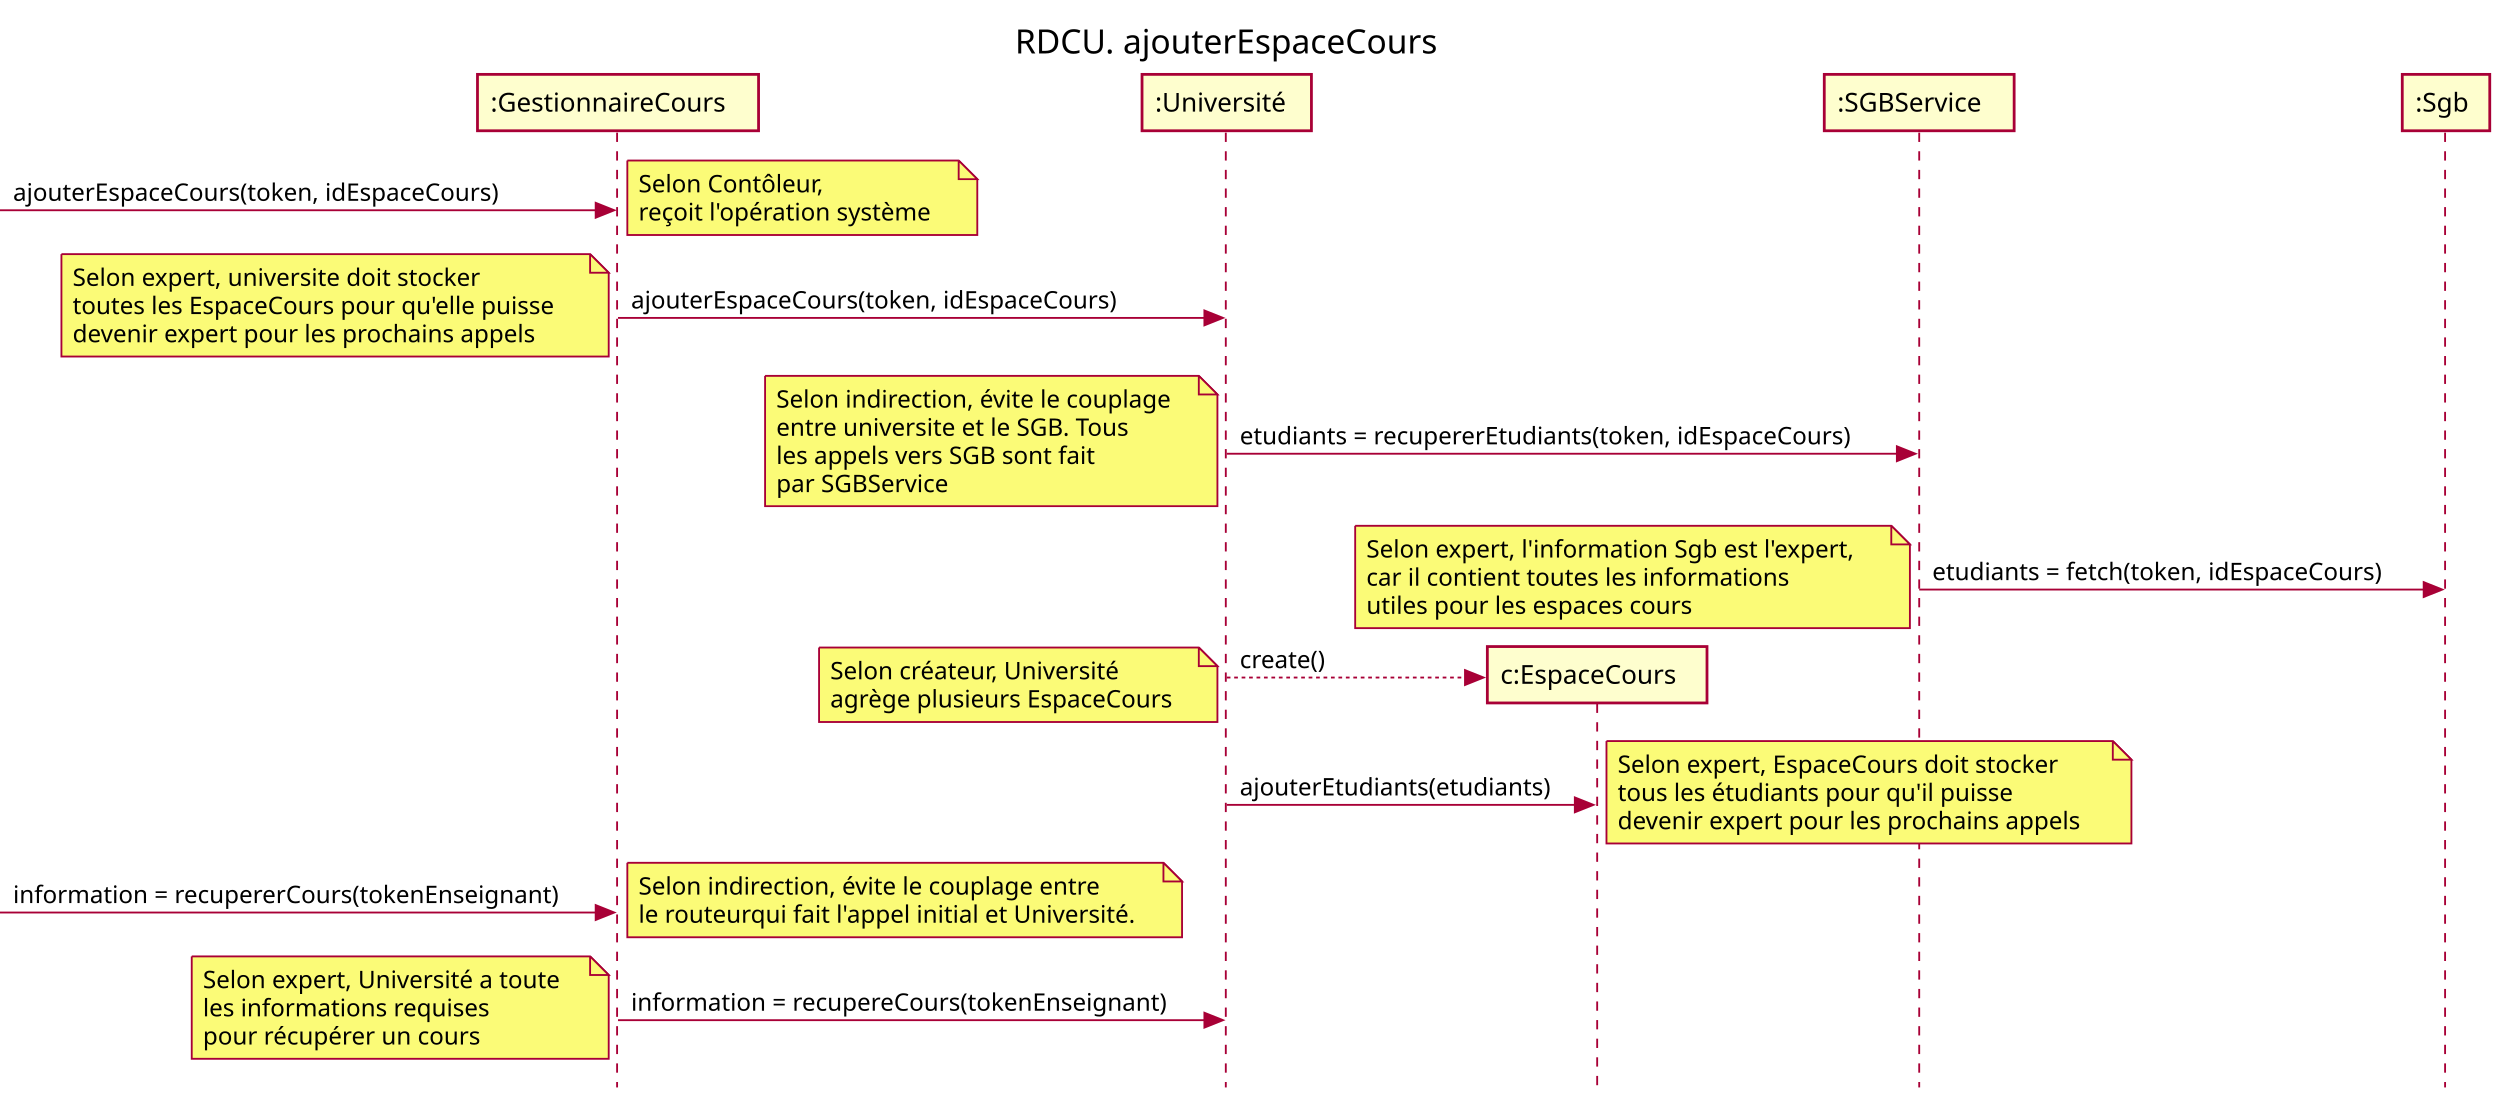
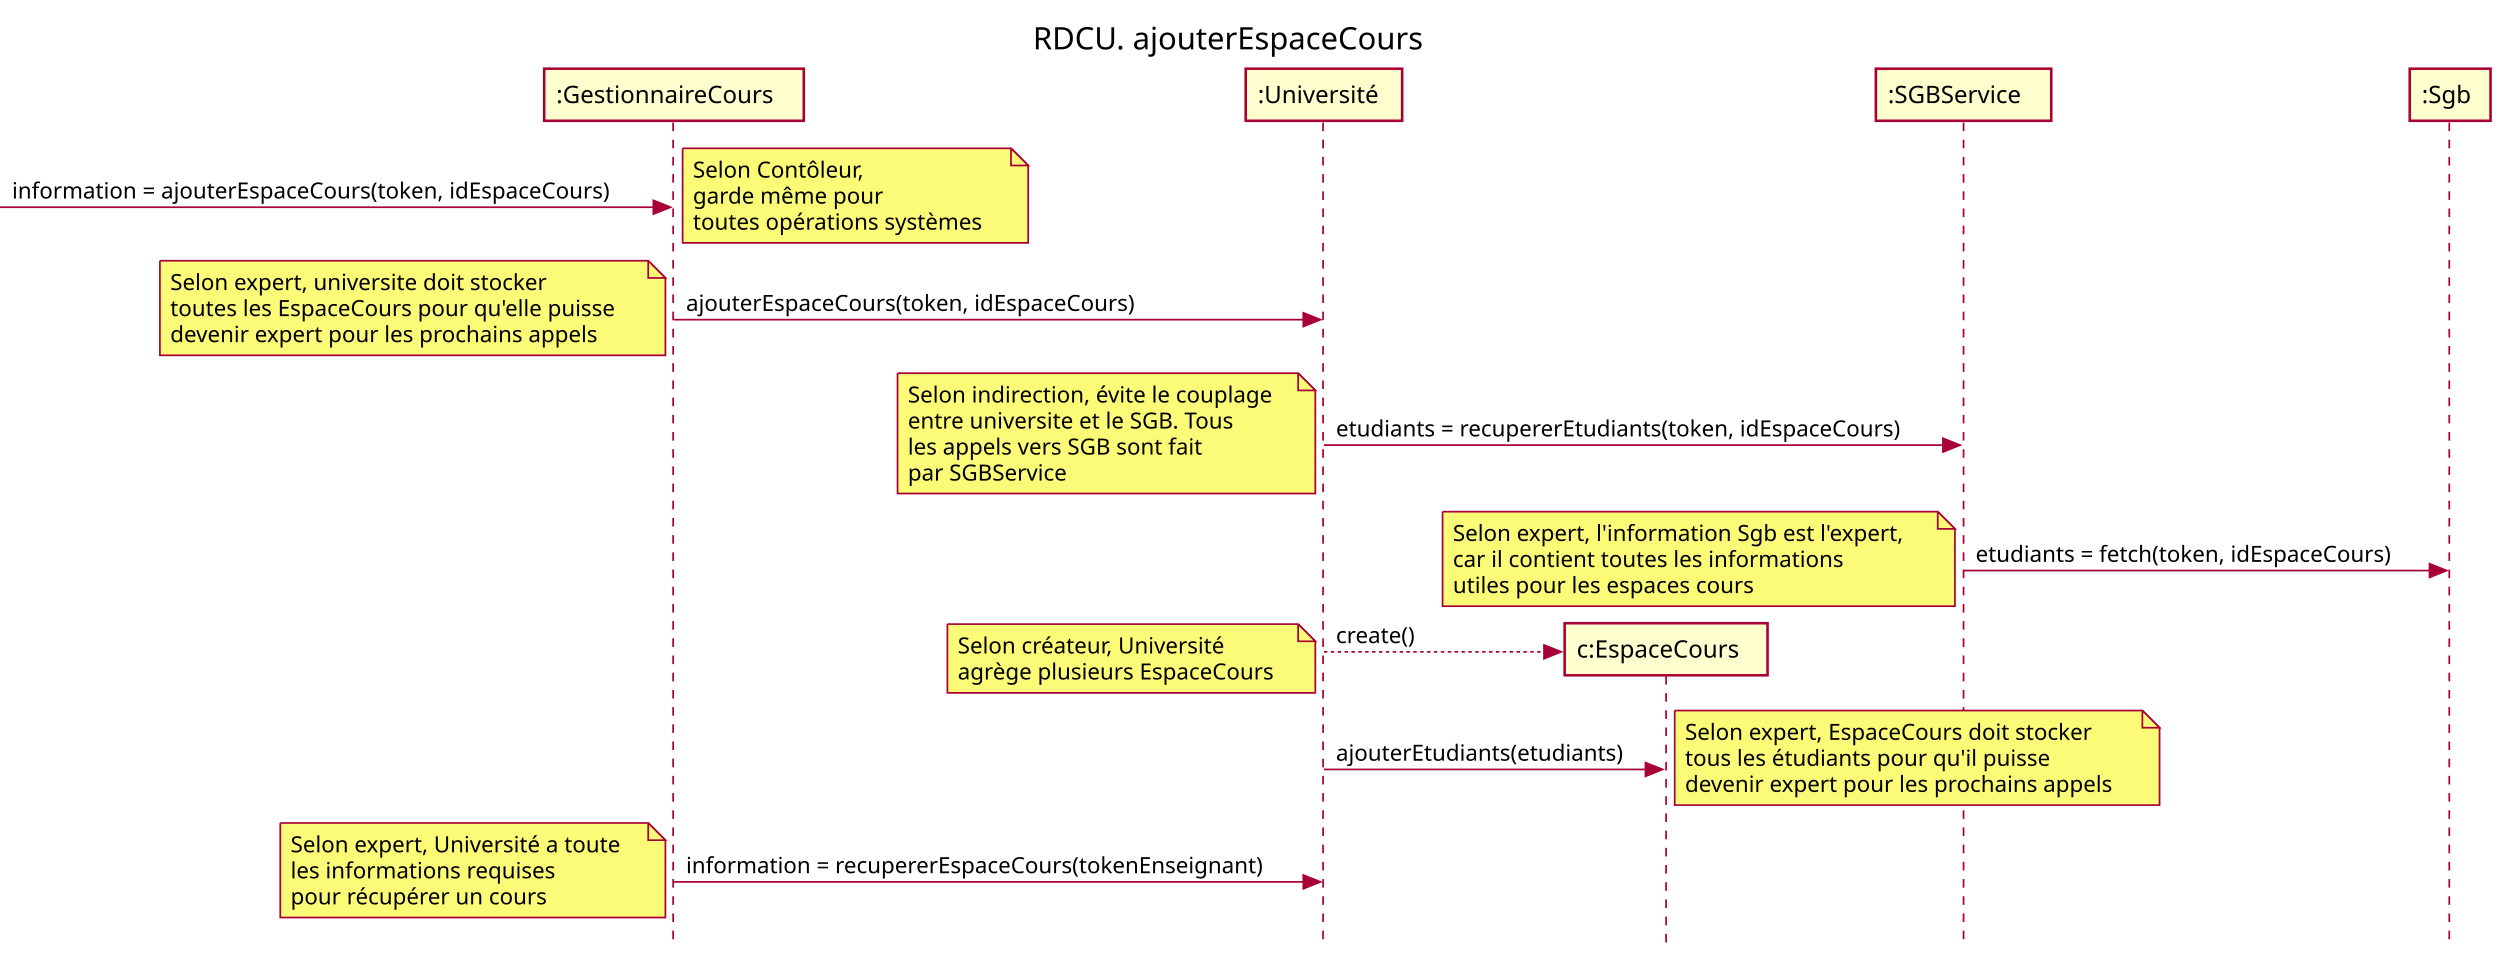
- <svg xmlns="http://www.w3.org/2000/svg" contentScriptType="application/ecmascript" contentStyleType="text/css" height="591px" preserveAspectRatio="none" style="width:1343px;height:591px;background:#FFFFFF;" version="1.1" viewBox="0 0 1343 591" width="1343px" zoomAndPan="magnify">
+ <svg xmlns="http://www.w3.org/2000/svg" contentScriptType="application/ecmascript" contentStyleType="text/css" height="556px" preserveAspectRatio="none" style="width:1454px;height:556px;background:#FFFFFF;" version="1.1" viewBox="0 0 1454 556" width="1454px" zoomAndPan="magnify">
  <defs />
  <g>
-     <text fill="#000000" font-family="Verdana" font-size="18" lengthAdjust="spacing" textLength="252" x="545.25" y="28.708">RDCU. ajouterEspaceCours</text>
-     <line style="stroke:#A80036;stroke-width:1.0;stroke-dasharray:5.0,5.0;" x1="331.5" x2="331.5" y1="71.25" y2="584.172" />
-     <line style="stroke:#A80036;stroke-width:1.0;stroke-dasharray:5.0,5.0;" x1="658.5" x2="658.5" y1="71.25" y2="584.172" />
-     <line style="stroke:#A80036;stroke-width:1.0;stroke-dasharray:5.0,5.0;" x1="858" x2="858" y1="377.977" y2="584.172" />
-     <line style="stroke:#A80036;stroke-width:1.0;stroke-dasharray:5.0,5.0;" x1="1031" x2="1031" y1="71.25" y2="584.172" />
-     <line style="stroke:#A80036;stroke-width:1.0;stroke-dasharray:5.0,5.0;" x1="1313.5" x2="1313.5" y1="71.25" y2="584.172" />
-     <rect fill="#FEFECE" height="30.297" style="stroke:#A80036;stroke-width:1.5;" width="151" x="256.5" y="39.953" />
-     <text fill="#000000" font-family="Verdana" font-size="14" lengthAdjust="spacing" textLength="137" x="263.5" y="59.948">:GestionnaireCours</text>
-     <rect fill="#FEFECE" height="30.297" style="stroke:#A80036;stroke-width:1.5;" width="91" x="613.5" y="39.953" />
-     <text fill="#000000" font-family="Verdana" font-size="14" lengthAdjust="spacing" textLength="77" x="620.5" y="59.948">:Université</text>
-     <rect fill="#FEFECE" height="30.297" style="stroke:#A80036;stroke-width:1.5;" width="102" x="980" y="39.953" />
-     <text fill="#000000" font-family="Verdana" font-size="14" lengthAdjust="spacing" textLength="88" x="987" y="59.948">:SGBService</text>
-     <rect fill="#FEFECE" height="30.297" style="stroke:#A80036;stroke-width:1.5;" width="47" x="1290.5" y="39.953" />
-     <text fill="#000000" font-family="Verdana" font-size="14" lengthAdjust="spacing" textLength="33" x="1297.5" y="59.948">:Sgb</text>
-     <polygon fill="#A80036" points="320,108.949,330,112.949,320,116.949" style="stroke:#A80036;stroke-width:1.0;" />
-     <line style="stroke:#A80036;stroke-width:1.0;" x1="0" x2="326" y1="112.949" y2="112.949" />
-     <text fill="#000000" font-family="Verdana" font-size="13" lengthAdjust="spacing" textLength="276" x="7" y="107.883">ajouterEspaceCours(token, idEspaceCours)</text>
-     <path d="M337,86.25 L337,126.25 L525,126.25 L525,96.25 L515,86.25 L337,86.25 " fill="#FBFB77" style="stroke:#A80036;stroke-width:1.0;" />
-     <path d="M515,86.25 L515,96.25 L525,96.25 L515,86.25 " fill="#FBFB77" style="stroke:#A80036;stroke-width:1.0;" />
-     <text fill="#000000" font-family="Verdana" font-size="13" lengthAdjust="spacing" textLength="105" x="343" y="103.317">Selon Contôleur,</text>
-     <text fill="#000000" font-family="Verdana" font-size="13" lengthAdjust="spacing" textLength="167" x="343" y="118.45">reçoit l'opération système</text>
-     <polygon fill="#A80036" points="647,166.781,657,170.781,647,174.781" style="stroke:#A80036;stroke-width:1.0;" />
-     <line style="stroke:#A80036;stroke-width:1.0;" x1="332" x2="653" y1="170.781" y2="170.781" />
-     <text fill="#000000" font-family="Verdana" font-size="13" lengthAdjust="spacing" textLength="276" x="339" y="165.715">ajouterEspaceCours(token, idEspaceCours)</text>
-     <path d="M33,136.516 L33,191.516 L327,191.516 L327,146.516 L317,136.516 L33,136.516 " fill="#FBFB77" style="stroke:#A80036;stroke-width:1.0;" />
-     <path d="M317,136.516 L317,146.516 L327,146.516 L317,136.516 " fill="#FBFB77" style="stroke:#A80036;stroke-width:1.0;" />
-     <text fill="#000000" font-family="Verdana" font-size="13" lengthAdjust="spacing" textLength="231" x="39" y="153.583">Selon expert, universite doit stocker</text>
-     <text fill="#000000" font-family="Verdana" font-size="13" lengthAdjust="spacing" textLength="273" x="39" y="168.715">toutes les EspaceCours pour qu'elle puisse</text>
-     <text fill="#000000" font-family="Verdana" font-size="13" lengthAdjust="spacing" textLength="261" x="39" y="183.848">devenir expert pour les prochains appels</text>
-     <polygon fill="#A80036" points="1019,239.746,1029,243.746,1019,247.746" style="stroke:#A80036;stroke-width:1.0;" />
-     <line style="stroke:#A80036;stroke-width:1.0;" x1="659" x2="1025" y1="243.746" y2="243.746" />
-     <text fill="#000000" font-family="Verdana" font-size="13" lengthAdjust="spacing" textLength="348" x="666" y="238.68">etudiants = recupererEtudiants(token, idEspaceCours)</text>
-     <path d="M411,201.914 L411,271.914 L654,271.914 L654,211.914 L644,201.914 L411,201.914 " fill="#FBFB77" style="stroke:#A80036;stroke-width:1.0;" />
-     <path d="M644,201.914 L644,211.914 L654,211.914 L644,201.914 " fill="#FBFB77" style="stroke:#A80036;stroke-width:1.0;" />
-     <text fill="#000000" font-family="Verdana" font-size="13" lengthAdjust="spacing" textLength="222" x="417" y="218.981">Selon indirection, évite le couplage</text>
-     <text fill="#000000" font-family="Verdana" font-size="13" lengthAdjust="spacing" textLength="202" x="417" y="234.114">entre universite et le SGB. Tous</text>
-     <text fill="#000000" font-family="Verdana" font-size="13" lengthAdjust="spacing" textLength="183" x="417" y="249.247">les appels vers SGB sont fait</text>
-     <text fill="#000000" font-family="Verdana" font-size="13" lengthAdjust="spacing" textLength="98" x="417" y="264.379">par SGBService</text>
-     <polygon fill="#A80036" points="1302,312.711,1312,316.711,1302,320.711" style="stroke:#A80036;stroke-width:1.0;" />
-     <line style="stroke:#A80036;stroke-width:1.0;" x1="1031" x2="1308" y1="316.711" y2="316.711" />
-     <text fill="#000000" font-family="Verdana" font-size="13" lengthAdjust="spacing" textLength="259" x="1038" y="311.645">etudiants = fetch(token, idEspaceCours)</text>
-     <path d="M728,282.445 L728,337.445 L1026,337.445 L1026,292.445 L1016,282.445 L728,282.445 " fill="#FBFB77" style="stroke:#A80036;stroke-width:1.0;" />
-     <path d="M1016,282.445 L1016,292.445 L1026,292.445 L1016,282.445 " fill="#FBFB77" style="stroke:#A80036;stroke-width:1.0;" />
-     <text fill="#000000" font-family="Verdana" font-size="13" lengthAdjust="spacing" textLength="277" x="734" y="299.512">Selon expert, l'information Sgb est l'expert,</text>
-     <text fill="#000000" font-family="Verdana" font-size="13" lengthAdjust="spacing" textLength="238" x="734" y="314.645">car il contient toutes les informations</text>
-     <text fill="#000000" font-family="Verdana" font-size="13" lengthAdjust="spacing" textLength="185" x="734" y="329.778">utiles pour les espaces cours</text>
-     <polygon fill="#A80036" points="787,359.977,797,363.977,787,367.977" style="stroke:#A80036;stroke-width:1.0;" />
-     <line style="stroke:#A80036;stroke-width:1.0;stroke-dasharray:2.0,2.0;" x1="659" x2="793" y1="363.977" y2="363.977" />
-     <text fill="#000000" font-family="Verdana" font-size="13" lengthAdjust="spacing" textLength="51" x="666" y="358.911">create()</text>
-     <rect fill="#FEFECE" height="30.297" style="stroke:#A80036;stroke-width:1.5;" width="118" x="799" y="347.328" />
-     <text fill="#000000" font-family="Verdana" font-size="14" lengthAdjust="spacing" textLength="104" x="806" y="367.323">c:EspaceCours</text>
-     <path d="M440,347.844 L440,387.844 L654,387.844 L654,357.844 L644,347.844 L440,347.844 " fill="#FBFB77" style="stroke:#A80036;stroke-width:1.0;" />
-     <path d="M644,347.844 L644,357.844 L654,357.844 L644,347.844 " fill="#FBFB77" style="stroke:#A80036;stroke-width:1.0;" />
-     <text fill="#000000" font-family="Verdana" font-size="13" lengthAdjust="spacing" textLength="165" x="446" y="364.911">Selon créateur, Université</text>
-     <text fill="#000000" font-family="Verdana" font-size="13" lengthAdjust="spacing" textLength="193" x="446" y="380.043">agrège plusieurs EspaceCours</text>
-     <polygon fill="#A80036" points="846,428.375,856,432.375,846,436.375" style="stroke:#A80036;stroke-width:1.0;" />
-     <line style="stroke:#A80036;stroke-width:1.0;" x1="659" x2="852" y1="432.375" y2="432.375" />
-     <text fill="#000000" font-family="Verdana" font-size="13" lengthAdjust="spacing" textLength="175" x="666" y="427.309">ajouterEtudiants(etudiants)</text>
-     <path d="M863,398.109 L863,453.109 L1145,453.109 L1145,408.109 L1135,398.109 L863,398.109 " fill="#FBFB77" style="stroke:#A80036;stroke-width:1.0;" />
-     <path d="M1135,398.109 L1135,408.109 L1145,408.109 L1135,398.109 " fill="#FBFB77" style="stroke:#A80036;stroke-width:1.0;" />
-     <text fill="#000000" font-family="Verdana" font-size="13" lengthAdjust="spacing" textLength="251" x="869" y="415.176">Selon expert, EspaceCours doit stocker</text>
-     <text fill="#000000" font-family="Verdana" font-size="13" lengthAdjust="spacing" textLength="221" x="869" y="430.309">tous les étudiants pour qu'il puisse</text>
-     <text fill="#000000" font-family="Verdana" font-size="13" lengthAdjust="spacing" textLength="261" x="869" y="445.442">devenir expert pour les prochains appels</text>
-     <polygon fill="#A80036" points="320,486.207,330,490.207,320,494.207" style="stroke:#A80036;stroke-width:1.0;" />
-     <line style="stroke:#A80036;stroke-width:1.0;" x1="0" x2="326" y1="490.207" y2="490.207" />
-     <text fill="#000000" font-family="Verdana" font-size="13" lengthAdjust="spacing" textLength="308" x="7" y="485.141">information = recupererCours(tokenEnseignant)</text>
-     <path d="M337,463.508 L337,503.508 L635,503.508 L635,473.508 L625,463.508 L337,463.508 " fill="#FBFB77" style="stroke:#A80036;stroke-width:1.0;" />
-     <path d="M625,463.508 L625,473.508 L635,473.508 L625,463.508 " fill="#FBFB77" style="stroke:#A80036;stroke-width:1.0;" />
-     <text fill="#000000" font-family="Verdana" font-size="13" lengthAdjust="spacing" textLength="260" x="343" y="480.575">Selon indirection, évite le couplage entre</text>
-     <text fill="#000000" font-family="Verdana" font-size="13" lengthAdjust="spacing" textLength="277" x="343" y="495.707">le routeurqui fait l'appel initial et Université.</text>
-     <polygon fill="#A80036" points="647,544.039,657,548.039,647,552.039" style="stroke:#A80036;stroke-width:1.0;" />
-     <line style="stroke:#A80036;stroke-width:1.0;" x1="332" x2="653" y1="548.039" y2="548.039" />
-     <text fill="#000000" font-family="Verdana" font-size="13" lengthAdjust="spacing" textLength="303" x="339" y="542.973">information = recupereCours(tokenEnseignant)</text>
-     <path d="M103,513.773 L103,568.773 L327,568.773 L327,523.773 L317,513.773 L103,513.773 " fill="#FBFB77" style="stroke:#A80036;stroke-width:1.0;" />
-     <path d="M317,513.773 L317,523.773 L327,523.773 L317,513.773 " fill="#FBFB77" style="stroke:#A80036;stroke-width:1.0;" />
-     <text fill="#000000" font-family="Verdana" font-size="13" lengthAdjust="spacing" textLength="203" x="109" y="530.84">Selon expert, Université a toute</text>
-     <text fill="#000000" font-family="Verdana" font-size="13" lengthAdjust="spacing" textLength="161" x="109" y="545.973">les informations requises</text>
-     <text fill="#000000" font-family="Verdana" font-size="13" lengthAdjust="spacing" textLength="154" x="109" y="561.106">pour récupérer un cours</text>
+     <text fill="#000000" font-family="Verdana" font-size="18" lengthAdjust="spacing" textLength="252" x="600.75" y="28.708">RDCU. ajouterEspaceCours</text>
+     <line style="stroke:#A80036;stroke-width:1.0;stroke-dasharray:5.0,5.0;" x1="391.5" x2="391.5" y1="71.25" y2="549.039" />
+     <line style="stroke:#A80036;stroke-width:1.0;stroke-dasharray:5.0,5.0;" x1="769.5" x2="769.5" y1="71.25" y2="549.039" />
+     <line style="stroke:#A80036;stroke-width:1.0;stroke-dasharray:5.0,5.0;" x1="969" x2="969" y1="393.109" y2="549.039" />
+     <line style="stroke:#A80036;stroke-width:1.0;stroke-dasharray:5.0,5.0;" x1="1142" x2="1142" y1="71.25" y2="549.039" />
+     <line style="stroke:#A80036;stroke-width:1.0;stroke-dasharray:5.0,5.0;" x1="1424.5" x2="1424.5" y1="71.25" y2="549.039" />
+     <rect fill="#FEFECE" height="30.297" style="stroke:#A80036;stroke-width:1.5;" width="151" x="316.5" y="39.953" />
+     <text fill="#000000" font-family="Verdana" font-size="14" lengthAdjust="spacing" textLength="137" x="323.5" y="59.948">:GestionnaireCours</text>
+     <rect fill="#FEFECE" height="30.297" style="stroke:#A80036;stroke-width:1.5;" width="91" x="724.5" y="39.953" />
+     <text fill="#000000" font-family="Verdana" font-size="14" lengthAdjust="spacing" textLength="77" x="731.5" y="59.948">:Université</text>
+     <rect fill="#FEFECE" height="30.297" style="stroke:#A80036;stroke-width:1.5;" width="102" x="1091" y="39.953" />
+     <text fill="#000000" font-family="Verdana" font-size="14" lengthAdjust="spacing" textLength="88" x="1098" y="59.948">:SGBService</text>
+     <rect fill="#FEFECE" height="30.297" style="stroke:#A80036;stroke-width:1.5;" width="47" x="1401.5" y="39.953" />
+     <text fill="#000000" font-family="Verdana" font-size="14" lengthAdjust="spacing" textLength="33" x="1408.5" y="59.948">:Sgb</text>
+     <polygon fill="#A80036" points="380,116.516,390,120.516,380,124.516" style="stroke:#A80036;stroke-width:1.0;" />
+     <line style="stroke:#A80036;stroke-width:1.0;" x1="0" x2="386" y1="120.516" y2="120.516" />
+     <text fill="#000000" font-family="Verdana" font-size="13" lengthAdjust="spacing" textLength="368" x="7" y="115.45">information = ajouterEspaceCours(token, idEspaceCours)</text>
+     <path d="M397,86.25 L397,141.25 L598,141.25 L598,96.25 L588,86.25 L397,86.25 " fill="#FBFB77" style="stroke:#A80036;stroke-width:1.0;" />
+     <path d="M588,86.25 L588,96.25 L598,96.25 L588,86.25 " fill="#FBFB77" style="stroke:#A80036;stroke-width:1.0;" />
+     <text fill="#000000" font-family="Verdana" font-size="13" lengthAdjust="spacing" textLength="105" x="403" y="103.317">Selon Contôleur,</text>
+     <text fill="#000000" font-family="Verdana" font-size="13" lengthAdjust="spacing" textLength="116" x="403" y="118.45">garde même pour</text>
+     <text fill="#000000" font-family="Verdana" font-size="13" lengthAdjust="spacing" textLength="180" x="403" y="133.583">toutes opérations systèmes</text>
+     <polygon fill="#A80036" points="758,181.914,768,185.914,758,189.914" style="stroke:#A80036;stroke-width:1.0;" />
+     <line style="stroke:#A80036;stroke-width:1.0;" x1="392" x2="764" y1="185.914" y2="185.914" />
+     <text fill="#000000" font-family="Verdana" font-size="13" lengthAdjust="spacing" textLength="276" x="399" y="180.848">ajouterEspaceCours(token, idEspaceCours)</text>
+     <path d="M93,151.648 L93,206.648 L387,206.648 L387,161.648 L377,151.648 L93,151.648 " fill="#FBFB77" style="stroke:#A80036;stroke-width:1.0;" />
+     <path d="M377,151.648 L377,161.648 L387,161.648 L377,151.648 " fill="#FBFB77" style="stroke:#A80036;stroke-width:1.0;" />
+     <text fill="#000000" font-family="Verdana" font-size="13" lengthAdjust="spacing" textLength="231" x="99" y="168.715">Selon expert, universite doit stocker</text>
+     <text fill="#000000" font-family="Verdana" font-size="13" lengthAdjust="spacing" textLength="273" x="99" y="183.848">toutes les EspaceCours pour qu'elle puisse</text>
+     <text fill="#000000" font-family="Verdana" font-size="13" lengthAdjust="spacing" textLength="261" x="99" y="198.981">devenir expert pour les prochains appels</text>
+     <polygon fill="#A80036" points="1130,254.879,1140,258.879,1130,262.879" style="stroke:#A80036;stroke-width:1.0;" />
+     <line style="stroke:#A80036;stroke-width:1.0;" x1="770" x2="1136" y1="258.879" y2="258.879" />
+     <text fill="#000000" font-family="Verdana" font-size="13" lengthAdjust="spacing" textLength="348" x="777" y="253.813">etudiants = recupererEtudiants(token, idEspaceCours)</text>
+     <path d="M522,217.047 L522,287.047 L765,287.047 L765,227.047 L755,217.047 L522,217.047 " fill="#FBFB77" style="stroke:#A80036;stroke-width:1.0;" />
+     <path d="M755,217.047 L755,227.047 L765,227.047 L755,217.047 " fill="#FBFB77" style="stroke:#A80036;stroke-width:1.0;" />
+     <text fill="#000000" font-family="Verdana" font-size="13" lengthAdjust="spacing" textLength="222" x="528" y="234.114">Selon indirection, évite le couplage</text>
+     <text fill="#000000" font-family="Verdana" font-size="13" lengthAdjust="spacing" textLength="202" x="528" y="249.247">entre universite et le SGB. Tous</text>
+     <text fill="#000000" font-family="Verdana" font-size="13" lengthAdjust="spacing" textLength="183" x="528" y="264.379">les appels vers SGB sont fait</text>
+     <text fill="#000000" font-family="Verdana" font-size="13" lengthAdjust="spacing" textLength="98" x="528" y="279.512">par SGBService</text>
+     <polygon fill="#A80036" points="1413,327.844,1423,331.844,1413,335.844" style="stroke:#A80036;stroke-width:1.0;" />
+     <line style="stroke:#A80036;stroke-width:1.0;" x1="1142" x2="1419" y1="331.844" y2="331.844" />
+     <text fill="#000000" font-family="Verdana" font-size="13" lengthAdjust="spacing" textLength="259" x="1149" y="326.778">etudiants = fetch(token, idEspaceCours)</text>
+     <path d="M839,297.578 L839,352.578 L1137,352.578 L1137,307.578 L1127,297.578 L839,297.578 " fill="#FBFB77" style="stroke:#A80036;stroke-width:1.0;" />
+     <path d="M1127,297.578 L1127,307.578 L1137,307.578 L1127,297.578 " fill="#FBFB77" style="stroke:#A80036;stroke-width:1.0;" />
+     <text fill="#000000" font-family="Verdana" font-size="13" lengthAdjust="spacing" textLength="277" x="845" y="314.645">Selon expert, l'information Sgb est l'expert,</text>
+     <text fill="#000000" font-family="Verdana" font-size="13" lengthAdjust="spacing" textLength="238" x="845" y="329.778">car il contient toutes les informations</text>
+     <text fill="#000000" font-family="Verdana" font-size="13" lengthAdjust="spacing" textLength="185" x="845" y="344.911">utiles pour les espaces cours</text>
+     <polygon fill="#A80036" points="898,375.109,908,379.109,898,383.109" style="stroke:#A80036;stroke-width:1.0;" />
+     <line style="stroke:#A80036;stroke-width:1.0;stroke-dasharray:2.0,2.0;" x1="770" x2="904" y1="379.109" y2="379.109" />
+     <text fill="#000000" font-family="Verdana" font-size="13" lengthAdjust="spacing" textLength="51" x="777" y="374.043">create()</text>
+     <rect fill="#FEFECE" height="30.297" style="stroke:#A80036;stroke-width:1.5;" width="118" x="910" y="362.461" />
+     <text fill="#000000" font-family="Verdana" font-size="14" lengthAdjust="spacing" textLength="104" x="917" y="382.456">c:EspaceCours</text>
+     <path d="M551,362.977 L551,402.977 L765,402.977 L765,372.977 L755,362.977 L551,362.977 " fill="#FBFB77" style="stroke:#A80036;stroke-width:1.0;" />
+     <path d="M755,362.977 L755,372.977 L765,372.977 L755,362.977 " fill="#FBFB77" style="stroke:#A80036;stroke-width:1.0;" />
+     <text fill="#000000" font-family="Verdana" font-size="13" lengthAdjust="spacing" textLength="165" x="557" y="380.043">Selon créateur, Université</text>
+     <text fill="#000000" font-family="Verdana" font-size="13" lengthAdjust="spacing" textLength="193" x="557" y="395.176">agrège plusieurs EspaceCours</text>
+     <polygon fill="#A80036" points="957,443.508,967,447.508,957,451.508" style="stroke:#A80036;stroke-width:1.0;" />
+     <line style="stroke:#A80036;stroke-width:1.0;" x1="770" x2="963" y1="447.508" y2="447.508" />
+     <text fill="#000000" font-family="Verdana" font-size="13" lengthAdjust="spacing" textLength="175" x="777" y="442.442">ajouterEtudiants(etudiants)</text>
+     <path d="M974,413.242 L974,468.242 L1256,468.242 L1256,423.242 L1246,413.242 L974,413.242 " fill="#FBFB77" style="stroke:#A80036;stroke-width:1.0;" />
+     <path d="M1246,413.242 L1246,423.242 L1256,423.242 L1246,413.242 " fill="#FBFB77" style="stroke:#A80036;stroke-width:1.0;" />
+     <text fill="#000000" font-family="Verdana" font-size="13" lengthAdjust="spacing" textLength="251" x="980" y="430.309">Selon expert, EspaceCours doit stocker</text>
+     <text fill="#000000" font-family="Verdana" font-size="13" lengthAdjust="spacing" textLength="221" x="980" y="445.442">tous les étudiants pour qu'il puisse</text>
+     <text fill="#000000" font-family="Verdana" font-size="13" lengthAdjust="spacing" textLength="261" x="980" y="460.575">devenir expert pour les prochains appels</text>
+     <polygon fill="#A80036" points="758,508.906,768,512.906,758,516.906" style="stroke:#A80036;stroke-width:1.0;" />
+     <line style="stroke:#A80036;stroke-width:1.0;" x1="392" x2="764" y1="512.906" y2="512.906" />
+     <text fill="#000000" font-family="Verdana" font-size="13" lengthAdjust="spacing" textLength="354" x="399" y="507.84">information = recupererEspaceCours(tokenEnseignant)</text>
+     <path d="M163,478.641 L163,533.641 L387,533.641 L387,488.641 L377,478.641 L163,478.641 " fill="#FBFB77" style="stroke:#A80036;stroke-width:1.0;" />
+     <path d="M377,478.641 L377,488.641 L387,488.641 L377,478.641 " fill="#FBFB77" style="stroke:#A80036;stroke-width:1.0;" />
+     <text fill="#000000" font-family="Verdana" font-size="13" lengthAdjust="spacing" textLength="203" x="169" y="495.707">Selon expert, Université a toute</text>
+     <text fill="#000000" font-family="Verdana" font-size="13" lengthAdjust="spacing" textLength="161" x="169" y="510.84">les informations requises</text>
+     <text fill="#000000" font-family="Verdana" font-size="13" lengthAdjust="spacing" textLength="154" x="169" y="525.973">pour récupérer un cours</text>
  </g>
</svg>
